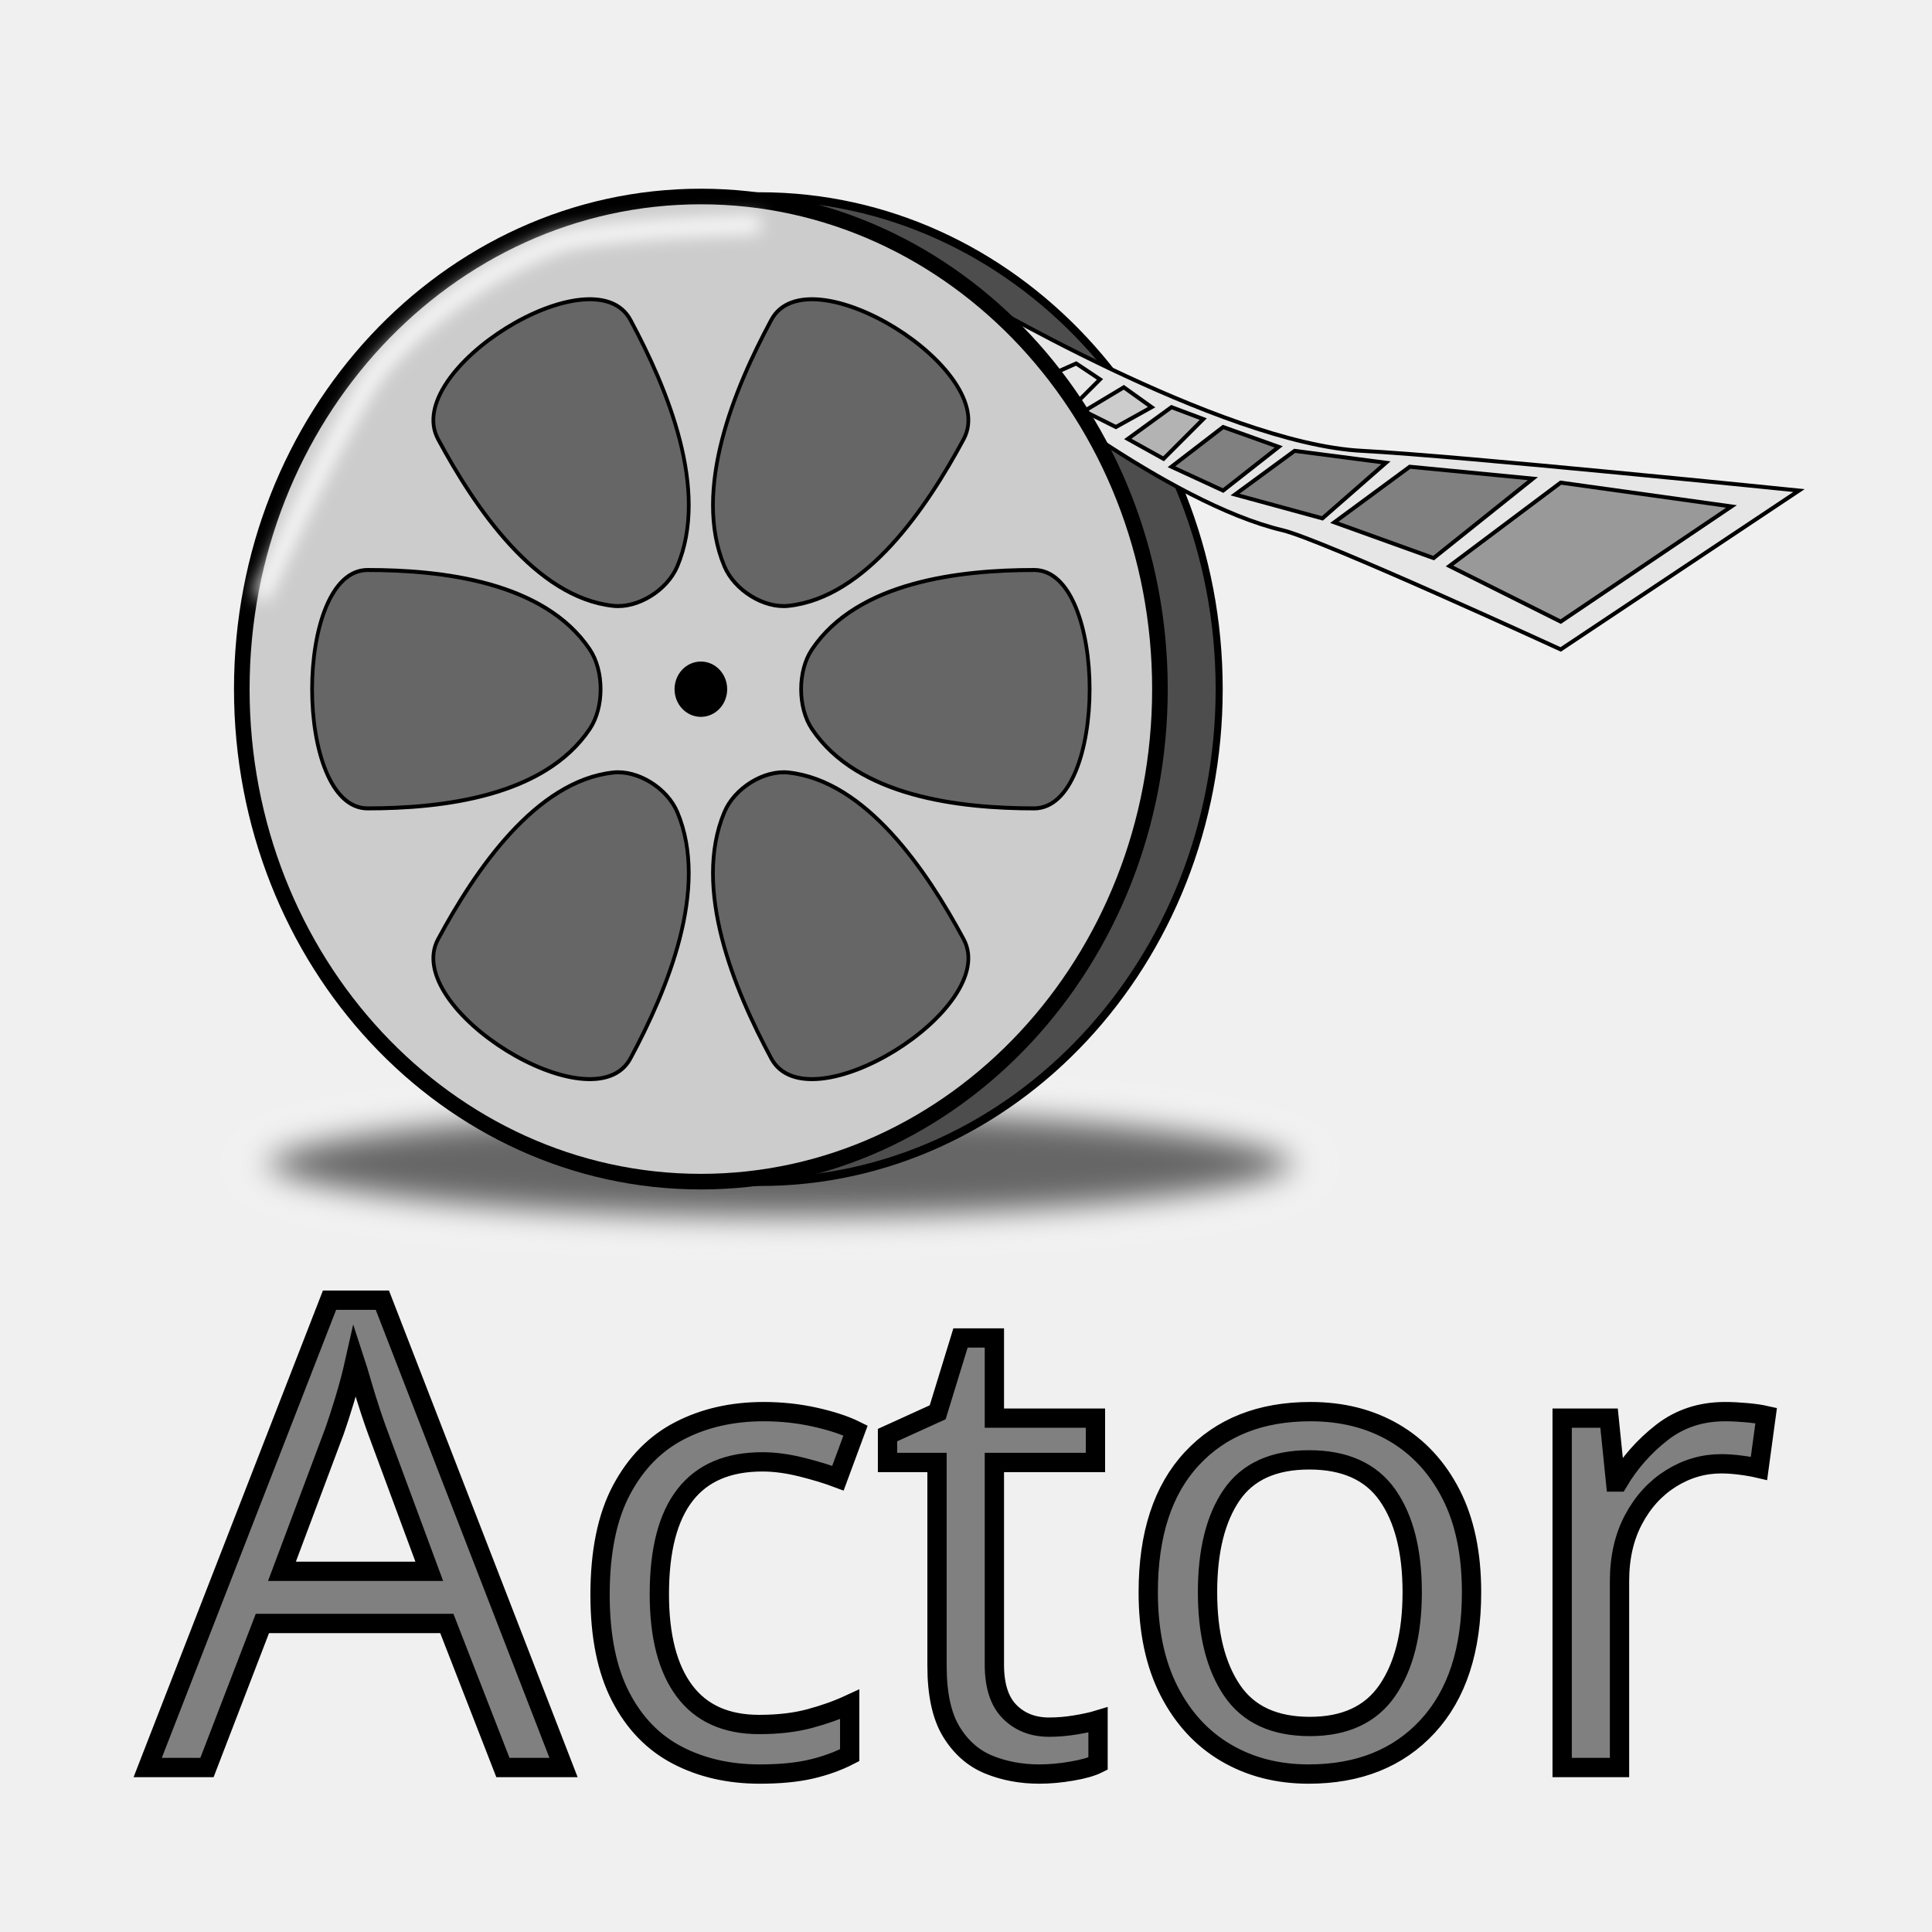
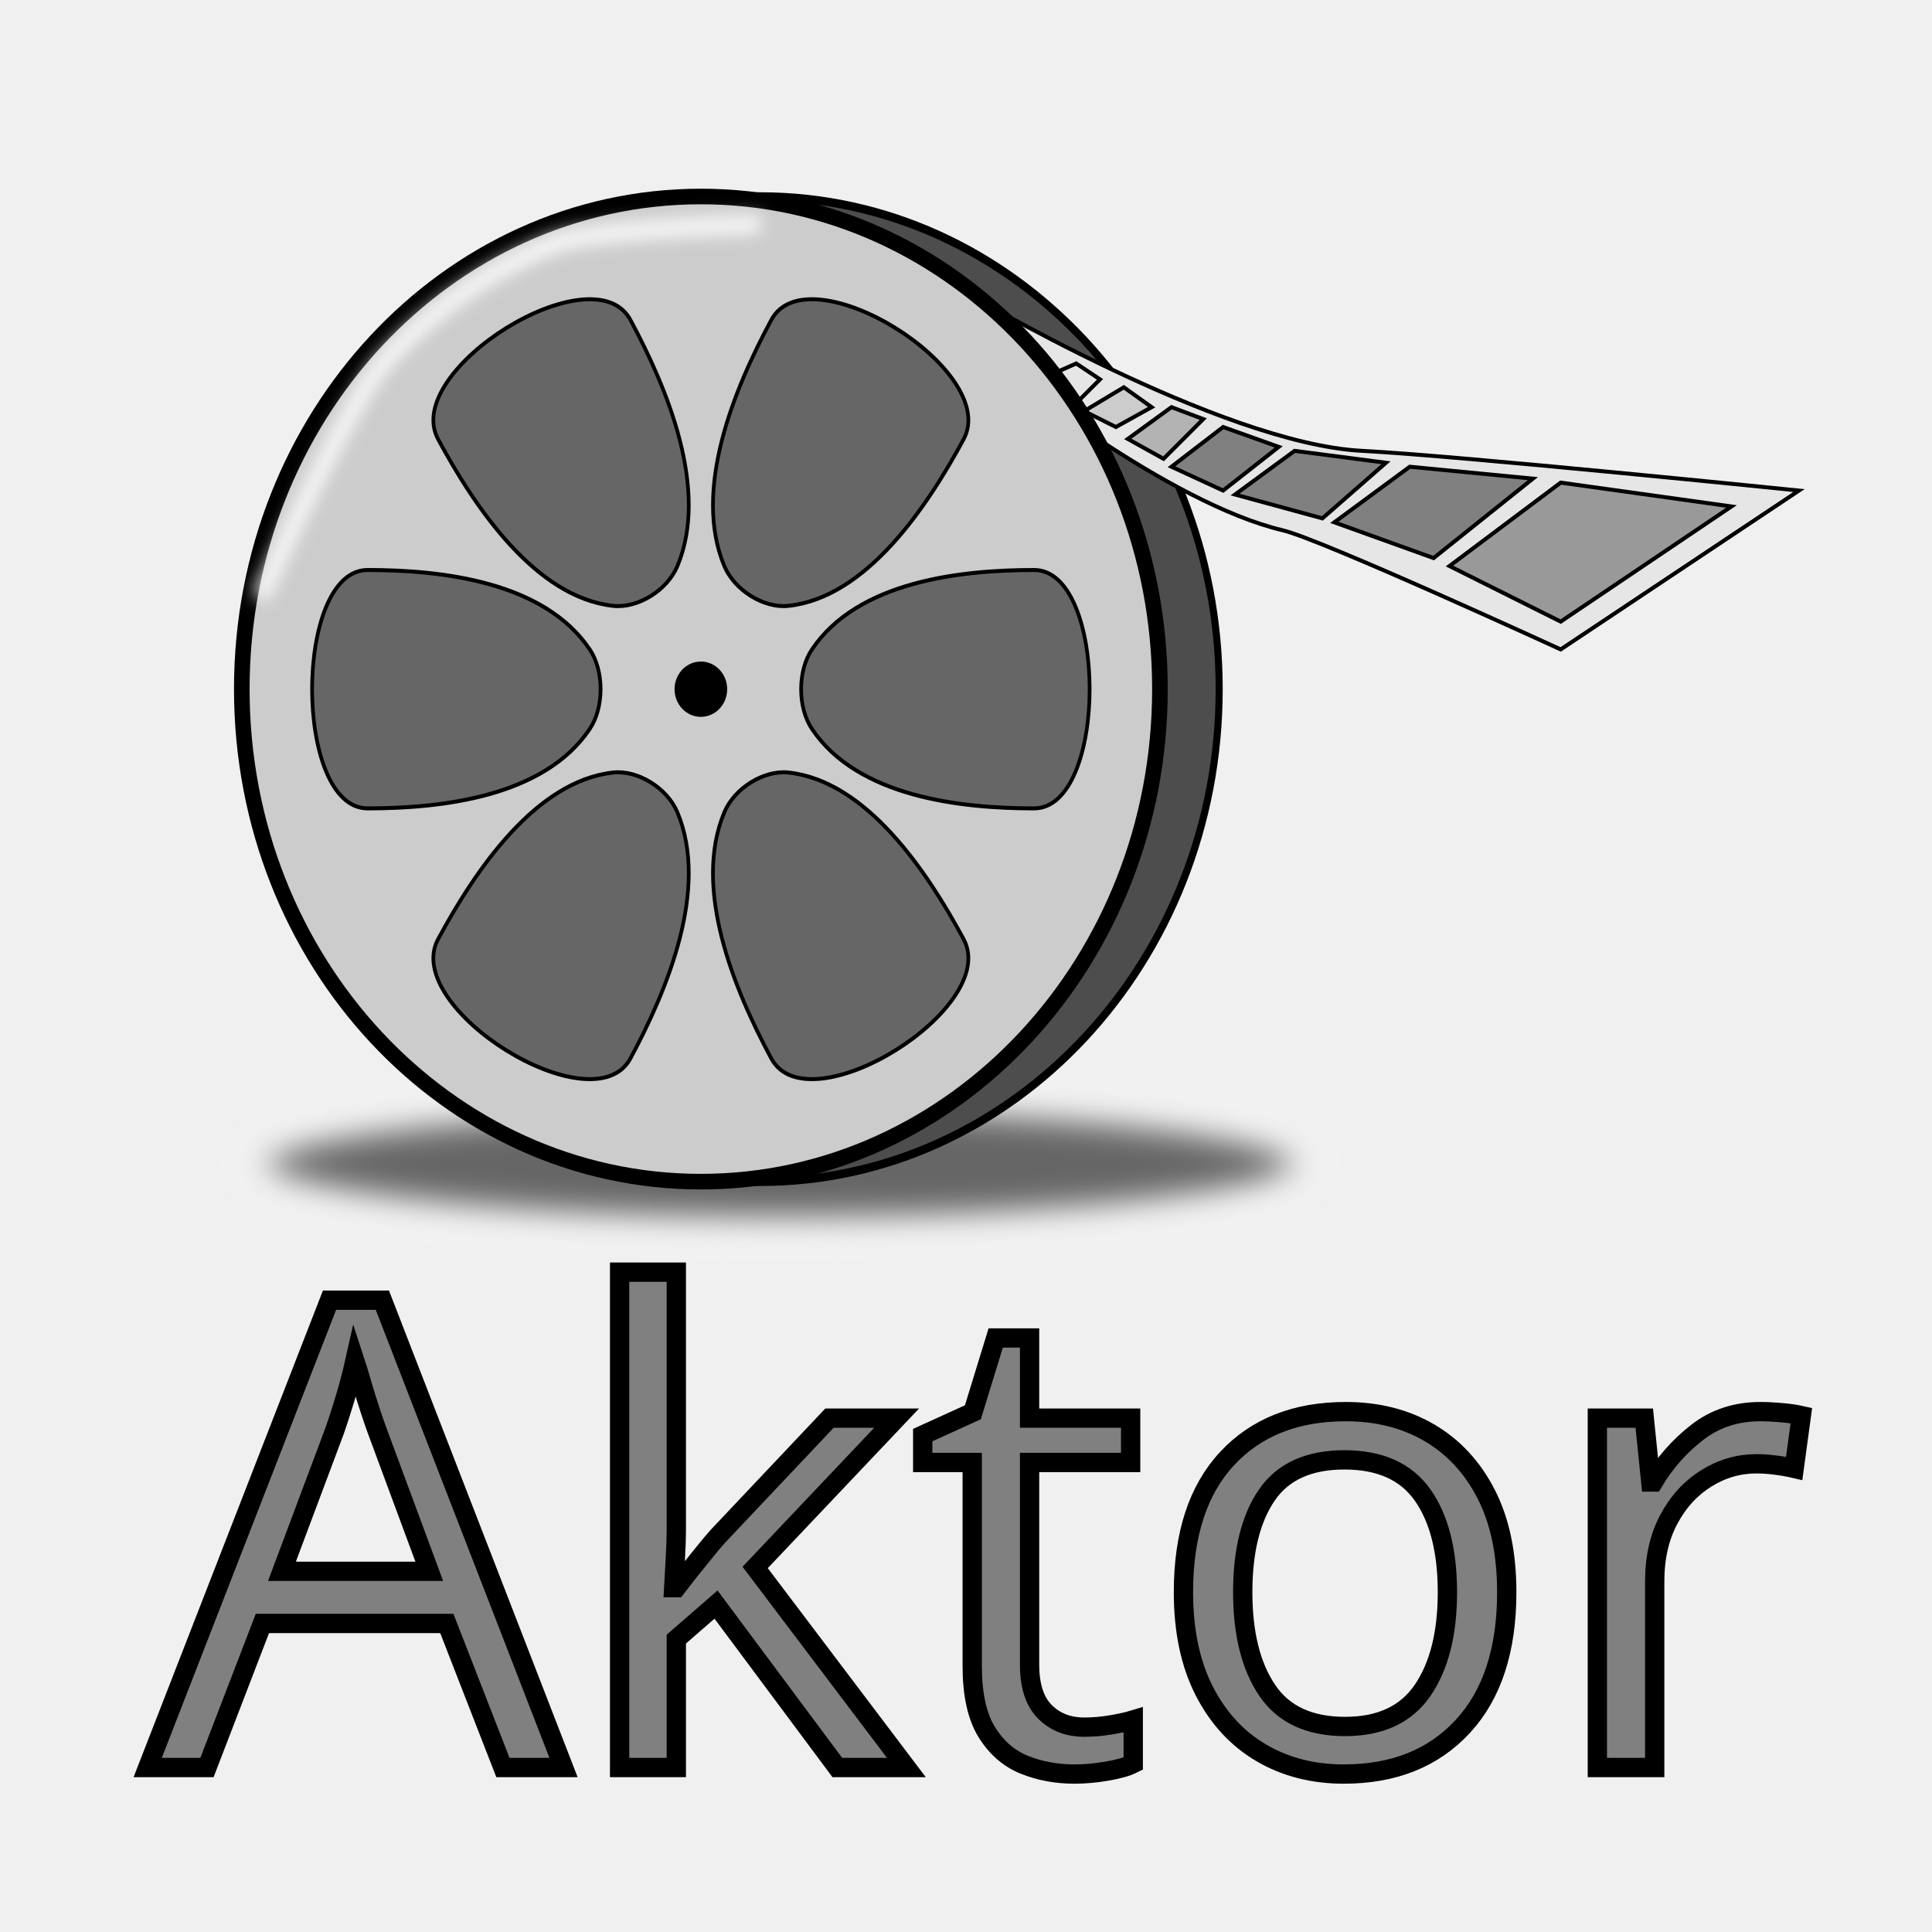
<svg xmlns="http://www.w3.org/2000/svg" id="svg2" viewBox="0 0 500 500" version="1.1" width="500" height="500">
  <defs id="defs4">
    <filter id="filter3865" color-interpolation-filters="sRGB" x="-0.052" y="-0.077" width="1.091" height="1.142">
      <feGaussianBlur id="feGaussianBlur3867" stdDeviation="2.188" />
    </filter>
    <filter id="filter3917" height="1.745" width="1.099" color-interpolation-filters="sRGB" y="-0.372" x="-0.049">
      <feGaussianBlur id="feGaussianBlur3919" stdDeviation="3.975" />
    </filter>
  </defs>
  <g id="layer1" transform="translate(-107.75,-327.36)">
    <ellipse id="path3871" style="color:#000000;fill:#666666;stroke:#ffffff;stroke-width:4;stroke-linecap:round;stroke-linejoin:round;filter:url(#filter3917)" transform="matrix(1.16081,0,0,1.022867,137.8846,378.4448)" cx="148" cy="244.5" rx="117" ry="15.5" />
    <g id="g3009" style="fill:#4d4d4d" transform="matrix(0.9582383,0,0,1.028222,64.90489,40.59561)">
      <ellipse id="path2999" style="color:#000000;fill:#4d4d4d;stroke:#000000;stroke-width:2" transform="matrix(0.95374,0,0,1.0781,11.565,-40.738)" cx="250" cy="457.362" rx="130" ry="115" />
      <g id="g3001" style="fill:#4d4d4d">
        <path id="path2987" style="fill:#4d4d4d;stroke:#000000;stroke-width:1px" d="m 340,422.36 c 20,0 20,60 0,60 -20,0 -47.673,-2.897 -60,-20 -3.898,-5.408 -3.898,-14.592 0,-20 12.327,-17.102 40,-20 60,-20 z" />
        <path id="path2989" style="fill:#4d4d4d;stroke:#000000;stroke-width:1px" d="m 269.02,359.42 c 10,-17.32 61.962,12.68 51.962,30 -10,17.321 -26.346,39.837 -47.321,41.962 -6.633,0.672 -14.586,-3.92 -17.32,-10 -8.648,-19.227 2.679,-44.641 12.679,-61.962 z" />
        <path id="path2991" style="fill:#4d4d4d;stroke:#000000;stroke-width:1px" d="m 179.02,389.42 c -10,-17.32 41.962,-47.32 51.962,-30 10,17.321 21.327,42.735 12.679,61.962 -2.735,6.08 -10.688,10.672 -17.32,10 -20.975,-2.124 -37.321,-24.641 -47.321,-41.962 z" />
        <path id="path2993" style="fill:#4d4d4d;stroke:#000000;stroke-width:1px" d="m 160,482.36 c -20,0 -20,-60 0,-60 20,0 47.673,2.897 60,20 3.898,5.408 3.898,14.592 0,20 -12.327,17.102 -40,20 -60,20 z" />
        <path id="path2995" style="fill:#4d4d4d;stroke:#000000;stroke-width:1px" d="m 230.98,545.3 c -10,17.32 -61.962,-12.68 -51.962,-30 10,-17.321 26.346,-39.837 47.321,-41.962 6.633,-0.672 14.586,3.92 17.32,10 8.648,19.227 -2.679,44.641 -12.679,61.962 z" />
        <path id="path2997" d="m 320.98,515.3 c 10,17.32 -41.962,47.32 -51.962,30 -10,-17.321 -21.327,-42.735 -12.679,-61.962 2.735,-6.08 10.688,-10.672 17.32,-10 20.975,2.124 37.321,24.641 47.321,41.962 z" style="fill:#4d4d4d;stroke:#000000;stroke-width:1px" />
      </g>
    </g>
    <g id="g3942" transform="matrix(1.027811,0,0,1.027811,38.86223,40.76793)">
      <path id="path3039" d="m 310,352.36 c 0,0 64.146,38.166 100,40 24.235,1.24 110,10 110,10 l -60,40 c 0,0 -60.268,-27.702 -70,-30 -29.017,-6.85 -70,-40 -70,-40 z" style="fill:#e6e6e6;stroke:#000000;stroke-width:1px" />
      <path id="path3053" d="m 460,435.36 -28,-14 28,-21 43,6 z" style="fill:#999999;stroke:#000000;stroke-width:1px" />
      <path id="path3055" d="m 428,419.36 -25,-9 19,-14 31,3 z" style="fill:#808080;stroke:#000000;stroke-width:1px" />
      <path id="path3057" d="m 400,409.36 -22,-6 15,-11 23,3 z" style="fill:#808080;stroke:#000000;stroke-width:1px" />
      <path id="path3059" d="m 375,402.36 -13,-6 13,-10 14,5 z" style="fill:#808080;stroke:#000000;stroke-width:1px" />
      <path id="path3061" d="m 360,394.36 -9,-5 11,-8 8,3 z" style="fill:#b3b3b3;stroke:#000000;stroke-width:1px" />
      <path id="path3063" d="m 348,386.36 -8,-4 10,-6 7,5 z" style="fill:#cccccc;stroke:#000000;stroke-width:1px" />
      <path id="path3065" d="m 338,380.36 -9,-6 9,-4 6,4 z" style="fill:none;stroke:#000000;stroke-width:1px" />
    </g>
    <ellipse id="path3021" style="color:#000000;fill:#cccccc;stroke:#000000;stroke-width:4.037" cx="289.133" cy="505.692" rx="118.808" ry="127.477" />
    <g id="g3023" style="fill:#666666" transform="matrix(0.9582383,0,0,1.028222,49.57305,40.59561)">
      <path id="path3025" style="fill:#666666;stroke:#000000;stroke-width:1px" d="m 340,422.36 c 20,0 20,60 0,60 -20,0 -47.673,-2.897 -60,-20 -3.898,-5.408 -3.898,-14.592 0,-20 12.327,-17.102 40,-20 60,-20 z" />
      <path id="path3027" style="fill:#666666;stroke:#000000;stroke-width:1px" d="m 269.02,359.42 c 10,-17.32 61.962,12.68 51.962,30 -10,17.321 -26.346,39.837 -47.321,41.962 -6.633,0.672 -14.586,-3.92 -17.32,-10 -8.648,-19.227 2.679,-44.641 12.679,-61.962 z" />
      <path id="path3029" style="fill:#666666;stroke:#000000;stroke-width:1px" d="m 179.02,389.42 c -10,-17.32 41.962,-47.32 51.962,-30 10,17.321 21.327,42.735 12.679,61.962 -2.735,6.08 -10.688,10.672 -17.32,10 -20.975,-2.124 -37.321,-24.641 -47.321,-41.962 z" />
      <path id="path3031" style="fill:#666666;stroke:#000000;stroke-width:1px" d="m 160,482.36 c -20,0 -20,-60 0,-60 20,0 47.673,2.897 60,20 3.898,5.408 3.898,14.592 0,20 -12.327,17.102 -40,20 -60,20 z" />
      <path id="path3033" style="fill:#666666;stroke:#000000;stroke-width:1px" d="m 230.98,545.3 c -10,17.32 -61.962,-12.68 -51.962,-30 10,-17.321 26.346,-39.837 47.321,-41.962 6.633,-0.672 14.586,3.92 17.32,10 8.648,19.227 -2.679,44.641 -12.679,61.962 z" />
      <path id="path3035" d="m 320.98,515.3 c 10,17.32 -41.962,47.32 -51.962,30 -10,-17.321 -21.327,-42.735 -12.679,-61.962 2.735,-6.08 10.688,-10.672 17.32,-10 20.975,2.124 37.321,24.641 47.321,41.962 z" style="fill:#666666;stroke:#000000;stroke-width:1px" />
    </g>
    <ellipse id="path3037" style="color:#000000;fill:#000000;stroke:#000000;stroke-width:4.037;stroke-linecap:round;stroke-linejoin:round" cx="289.133" cy="505.724" rx="4.791" ry="5.141" />
    <path id="path3079" style="fill:none;stroke:#ffffff;stroke-width:4;filter:url(#filter3865)" d="M 6,102 C 6,102 29.455,52.642 40,42 52.561,29.324 68.294,19.274 85,13 95.724,8.973 141,8 141,8" transform="matrix(0.9582383,0,0,1.028222,169.3531,377.1909)" />
    <text xml:space="preserve" style="font-size:168.692px;font-family:'Joti One';-inkscape-font-specification:'Joti One, Normal';fill:#808080;fill-opacity:1;fill-rule:evenodd;stroke:#000000;stroke-width:4.995;stroke-dasharray:none;stroke-opacity:1" x="145.97" y="784.795" id="text657">
-       <tspan id="tspan655" x="145.97" y="784.795" style="fill:#808080;fill-opacity:1;stroke:#000000;stroke-width:4.995;stroke-dasharray:none;stroke-opacity:1">Actor</tspan>
+       <tspan id="tspan655" x="145.97" y="784.795" style="fill:#808080;fill-opacity:1;stroke:#000000;stroke-width:4.995;stroke-dasharray:none;stroke-opacity:1">Aktor</tspan>
    </text>
  </g>
</svg>
